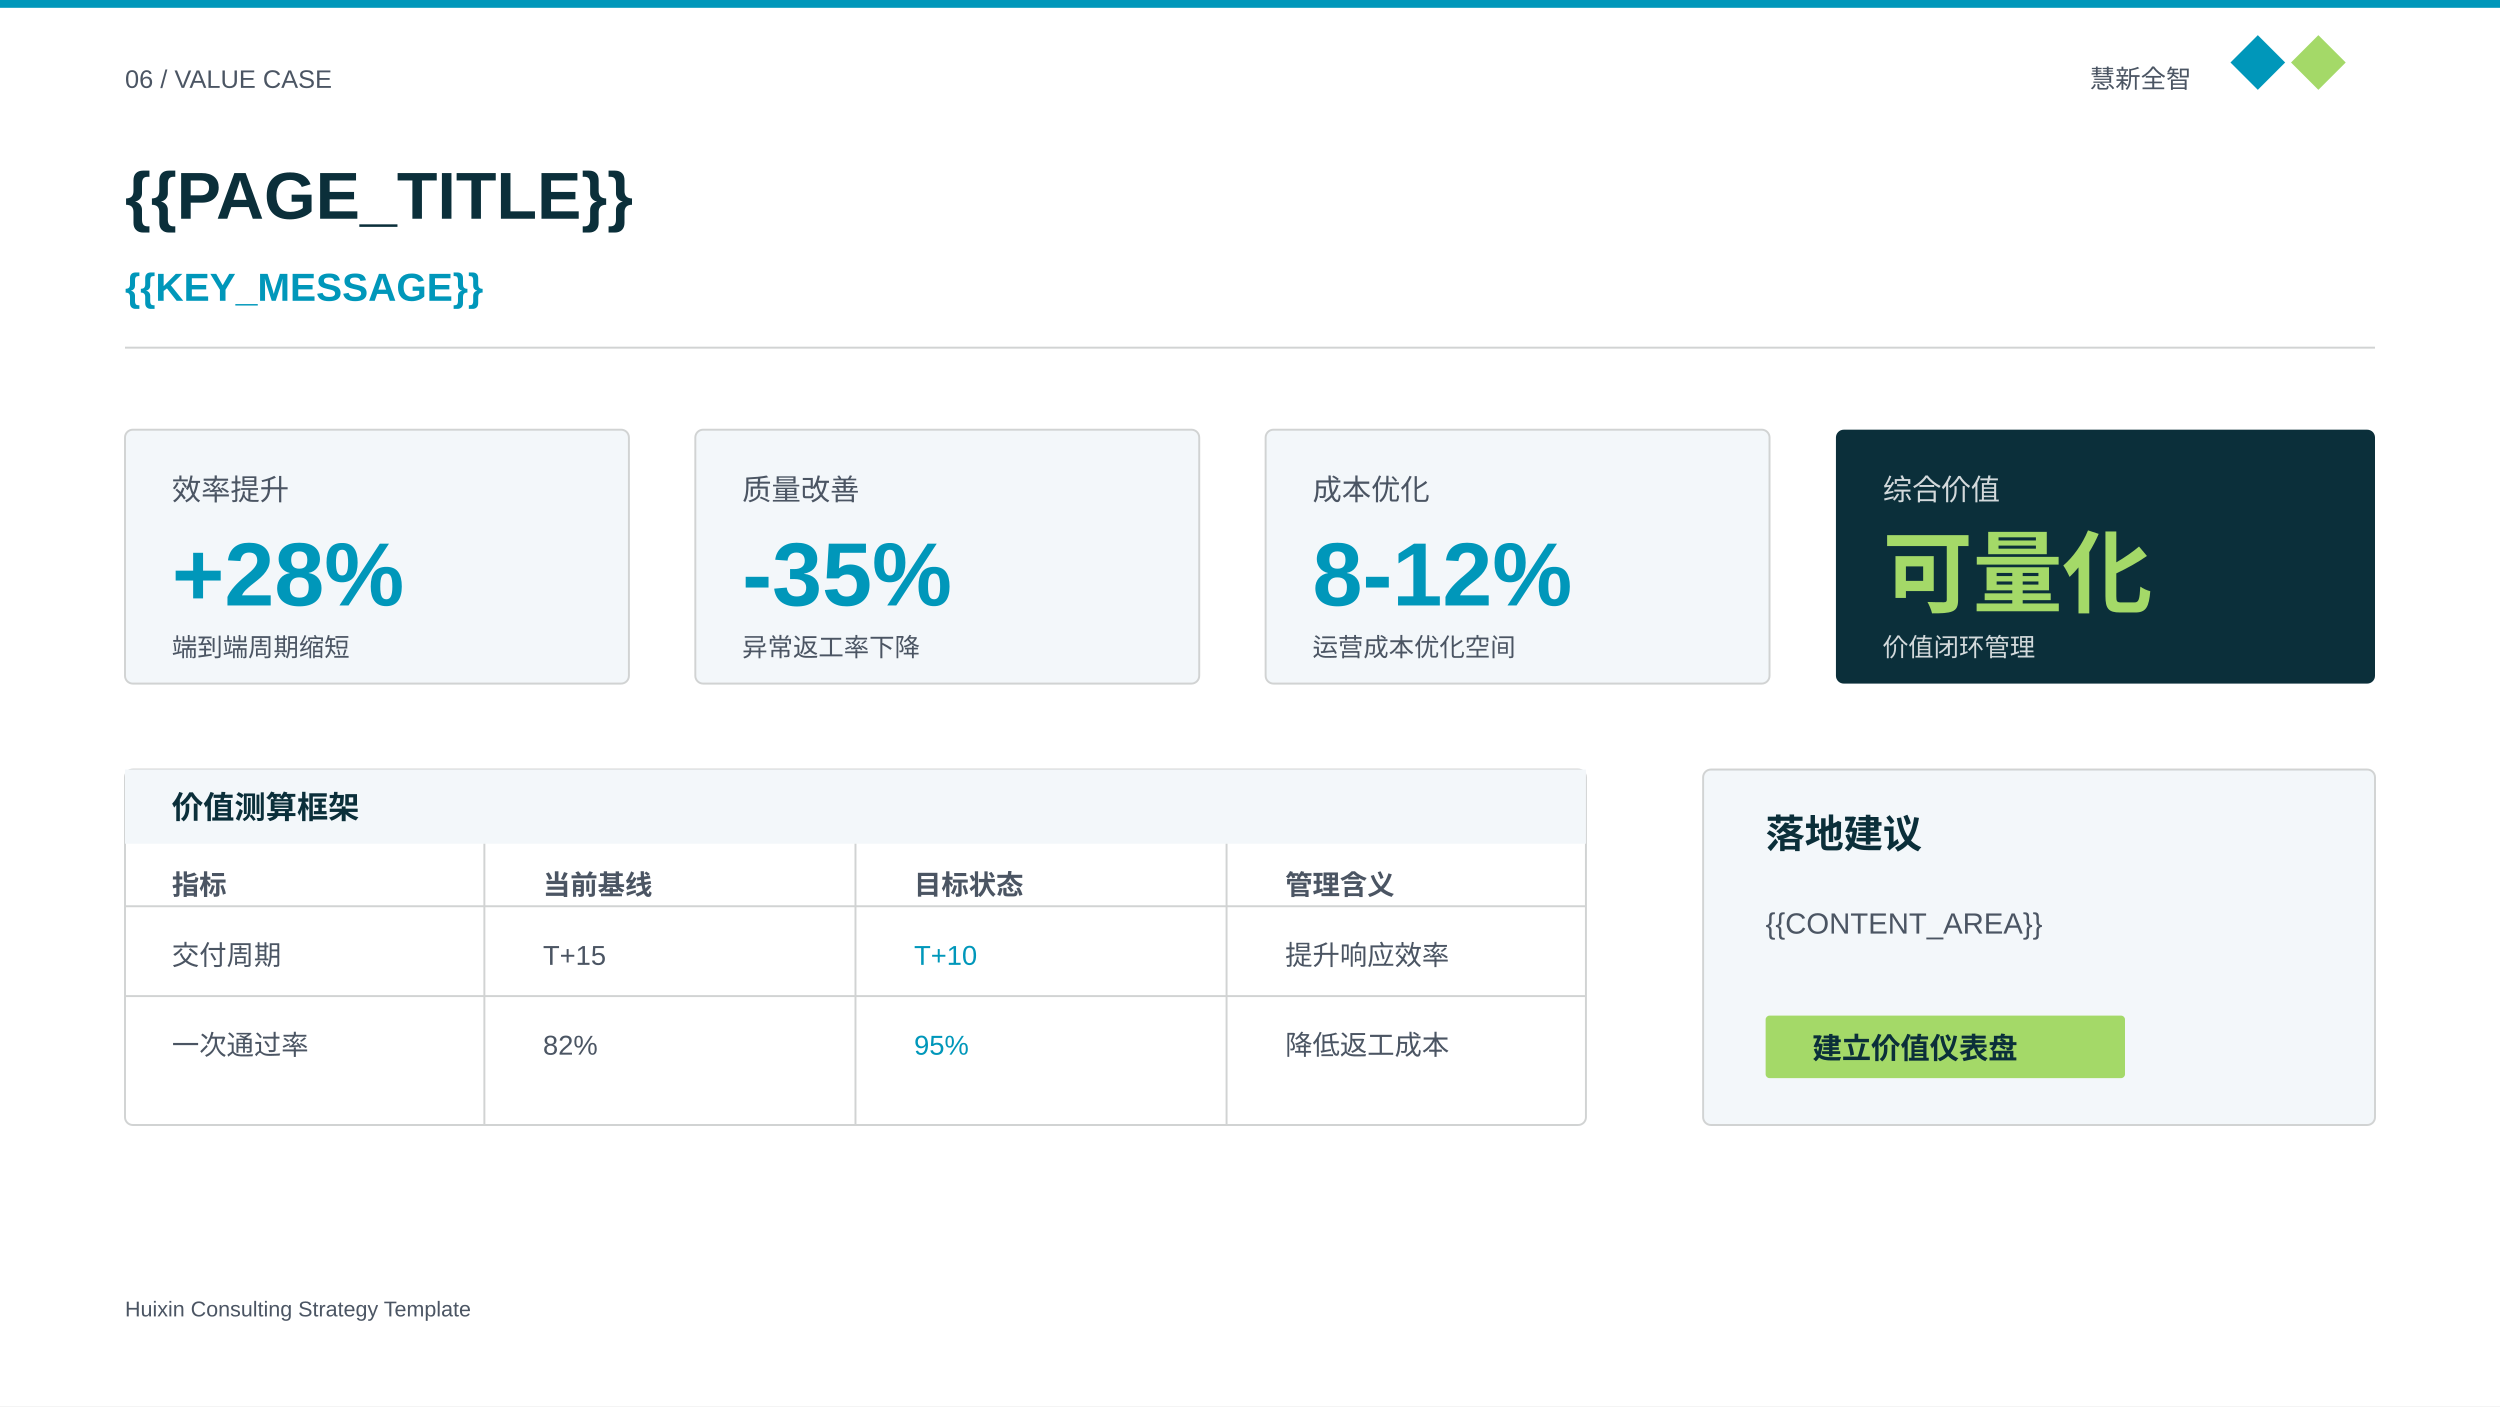
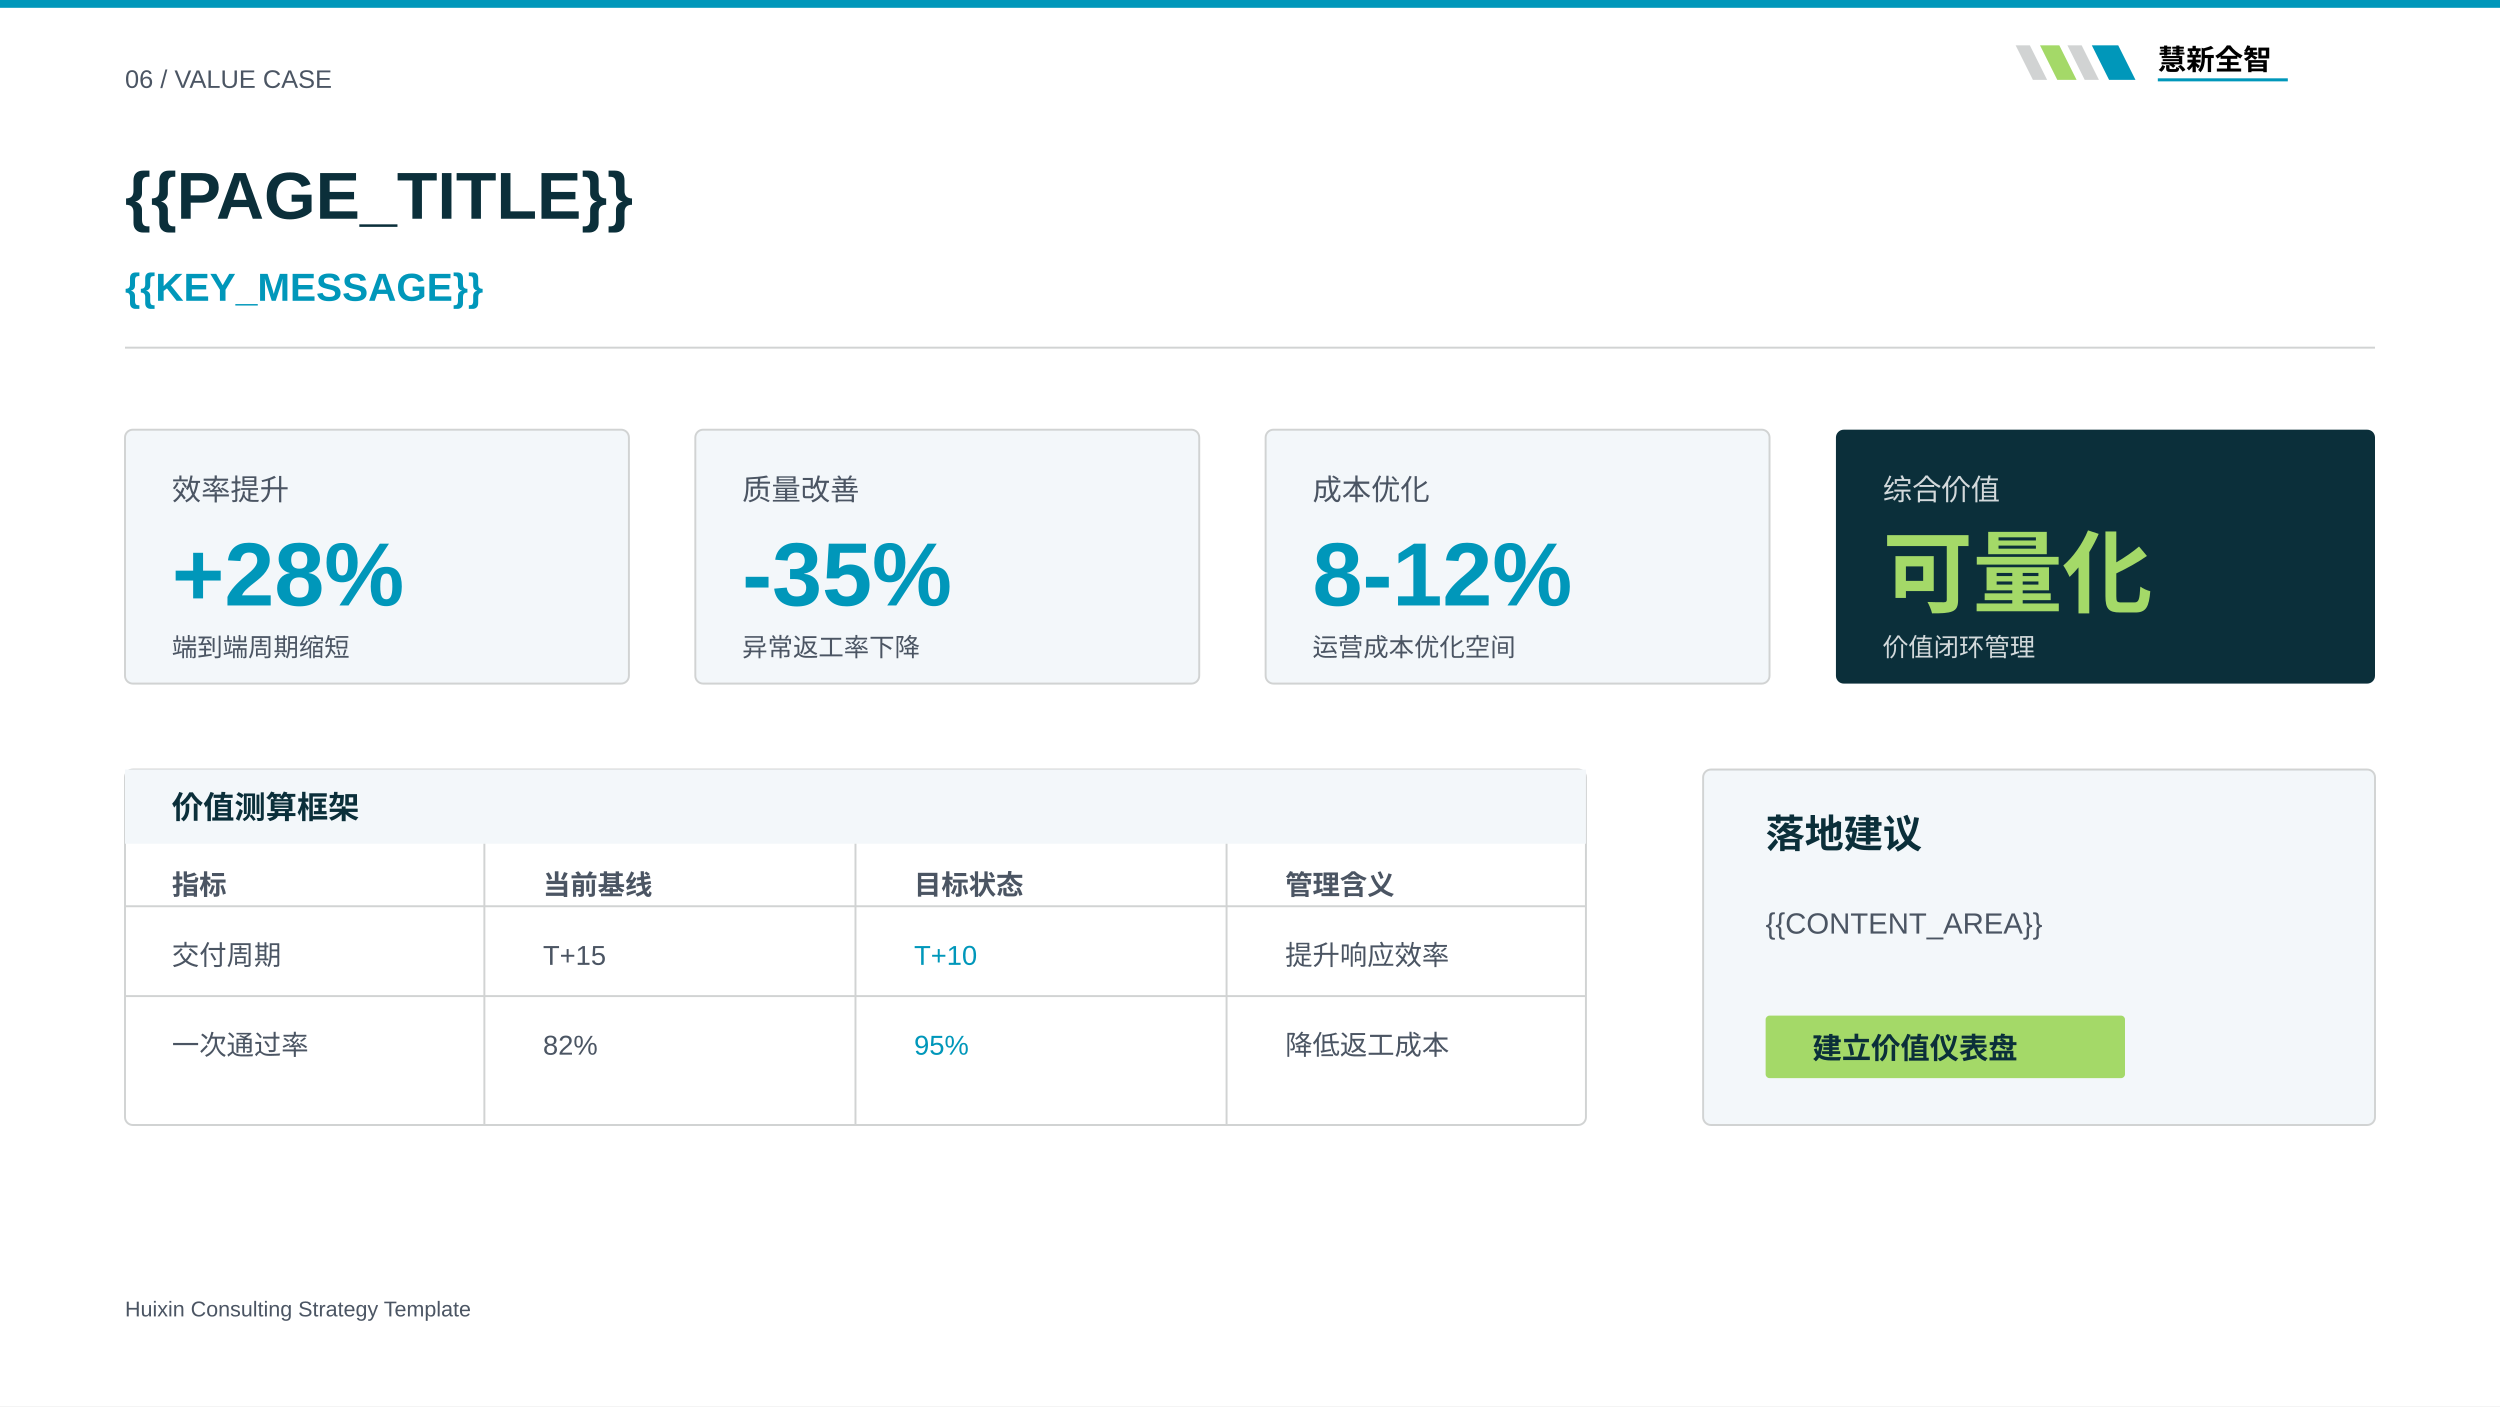
<svg xmlns="http://www.w3.org/2000/svg" width="1280" height="720" viewBox="0 0 1280 720">
  <rect x="0" y="0" width="1280" height="720" fill="#FFFFFF" />
  <rect x="0" y="0" width="1280" height="4" fill="#0097BA" />
  <text x="64" y="45" font-family="Microsoft YaHei, PingFang SC, Arial, sans-serif" font-size="13" fill="#4B5563">06 / VALUE CASE</text>
-   <text x="1070" y="45" font-family="Microsoft YaHei, PingFang SC, Arial, sans-serif" font-size="13" fill="#4B5563">慧新全智</text>
-   <polygon points="1142,32 1156,18 1170,32 1156,46" fill="#0097BA" />
-   <polygon points="1173,32 1187,18 1201,32 1187,46" fill="#A4D968" />
+   <g id="huixin-logo" transform="translate(1032 18) scale(0.52)">
+     <polygon points="0,10 14,10 31,44 17,44" fill="#D1D3D3" />
+     <polygon points="24,10 43,10 60,44 41,44" fill="#A4D968" />
+     <polygon points="51,10 65,10 82,44 68,44" fill="#D1D3D3" />
+     <polygon points="75,10 101,10 118,44 92,44" fill="#0097BA" />
+     <text x="140" y="34" fill="#000000" font-family="Microsoft YaHei, PingFang SC, Arial, sans-serif" font-size="28" font-weight="700">慧新全智</text>
+     <line x1="140" y1="44" x2="268" y2="44" stroke="#0097BA" stroke-width="3" />
+   </g>
  <text x="64" y="112" font-family="Microsoft YaHei, PingFang SC, Arial, sans-serif" font-size="34" font-weight="bold" fill="#0B2F3A">{{PAGE_TITLE}}</text>
  <text x="64" y="154" font-family="Microsoft YaHei, PingFang SC, Arial, sans-serif" font-size="20" font-weight="bold" fill="#0097BA">{{KEY_MESSAGE}}</text>
  <line x1="64" y1="178" x2="1216" y2="178" stroke="#D1D3D3" stroke-width="1" />
  <g id="metric-row">
    <rect x="64" y="220" width="258" height="130" rx="4" fill="#F3F7FA" stroke="#D1D3D3" stroke-width="1" />
    <text x="88" y="256" font-family="Microsoft YaHei, PingFang SC, Arial, sans-serif" font-size="15" fill="#4B5563">效率提升</text>
    <text x="88" y="310" font-family="Microsoft YaHei, PingFang SC, Arial, sans-serif" font-size="46" font-weight="bold" fill="#0097BA">+28%</text>
    <text x="88" y="336" font-family="Microsoft YaHei, PingFang SC, Arial, sans-serif" font-size="13" fill="#4B5563">端到端周期缩短</text>
    <rect x="356" y="220" width="258" height="130" rx="4" fill="#F3F7FA" stroke="#D1D3D3" stroke-width="1" />
    <text x="380" y="256" font-family="Microsoft YaHei, PingFang SC, Arial, sans-serif" font-size="15" fill="#4B5563">质量改善</text>
    <text x="380" y="310" font-family="Microsoft YaHei, PingFang SC, Arial, sans-serif" font-size="46" font-weight="bold" fill="#0097BA">-35%</text>
    <text x="380" y="336" font-family="Microsoft YaHei, PingFang SC, Arial, sans-serif" font-size="13" fill="#4B5563">异常返工率下降</text>
    <rect x="648" y="220" width="258" height="130" rx="4" fill="#F3F7FA" stroke="#D1D3D3" stroke-width="1" />
    <text x="672" y="256" font-family="Microsoft YaHei, PingFang SC, Arial, sans-serif" font-size="15" fill="#4B5563">成本优化</text>
    <text x="672" y="310" font-family="Microsoft YaHei, PingFang SC, Arial, sans-serif" font-size="46" font-weight="bold" fill="#0097BA">8-12%</text>
    <text x="672" y="336" font-family="Microsoft YaHei, PingFang SC, Arial, sans-serif" font-size="13" fill="#4B5563">运营成本优化空间</text>
    <rect x="940" y="220" width="276" height="130" rx="4" fill="#0B2F3A" />
    <text x="964" y="256" font-family="Microsoft YaHei, PingFang SC, Arial, sans-serif" font-size="15" fill="#FFFFFF" fill-opacity="0.82">综合价值</text>
    <text x="964" y="310" font-family="Microsoft YaHei, PingFang SC, Arial, sans-serif" font-size="46" font-weight="bold" fill="#A4D968">可量化</text>
    <text x="964" y="336" font-family="Microsoft YaHei, PingFang SC, Arial, sans-serif" font-size="13" fill="#FFFFFF" fill-opacity="0.82">价值闭环管理</text>
  </g>
  <rect x="64" y="394" width="748" height="182" rx="4" fill="#FFFFFF" stroke="#D1D3D3" stroke-width="1" />
  <rect x="64" y="394" width="748" height="38" fill="#F3F7FA" />
  <text x="88" y="419" font-family="Microsoft YaHei, PingFang SC, Arial, sans-serif" font-size="16" font-weight="bold" fill="#0B2F3A">价值测算框架</text>
  <line x1="64" y1="464" x2="812" y2="464" stroke="#D1D3D3" stroke-width="1" />
  <line x1="64" y1="510" x2="812" y2="510" stroke="#D1D3D3" stroke-width="1" />
  <line x1="248" y1="432" x2="248" y2="576" stroke="#D1D3D3" stroke-width="1" />
  <line x1="438" y1="432" x2="438" y2="576" stroke="#D1D3D3" stroke-width="1" />
  <line x1="628" y1="432" x2="628" y2="576" stroke="#D1D3D3" stroke-width="1" />
  <text x="88" y="458" font-family="Microsoft YaHei, PingFang SC, Arial, sans-serif" font-size="14" font-weight="bold" fill="#4B5563">指标</text>
  <text x="278" y="458" font-family="Microsoft YaHei, PingFang SC, Arial, sans-serif" font-size="14" font-weight="bold" fill="#4B5563">当前基线</text>
  <text x="468" y="458" font-family="Microsoft YaHei, PingFang SC, Arial, sans-serif" font-size="14" font-weight="bold" fill="#4B5563">目标状态</text>
  <text x="658" y="458" font-family="Microsoft YaHei, PingFang SC, Arial, sans-serif" font-size="14" font-weight="bold" fill="#4B5563">管理含义</text>
  <text x="88" y="494" font-family="Microsoft YaHei, PingFang SC, Arial, sans-serif" font-size="14" fill="#4B5563">交付周期</text>
  <text x="278" y="494" font-family="Microsoft YaHei, PingFang SC, Arial, sans-serif" font-size="14" fill="#4B5563">T+15</text>
  <text x="468" y="494" font-family="Microsoft YaHei, PingFang SC, Arial, sans-serif" font-size="14" fill="#0097BA">T+10</text>
  <text x="658" y="494" font-family="Microsoft YaHei, PingFang SC, Arial, sans-serif" font-size="14" fill="#4B5563">提升响应效率</text>
  <text x="88" y="540" font-family="Microsoft YaHei, PingFang SC, Arial, sans-serif" font-size="14" fill="#4B5563">一次通过率</text>
  <text x="278" y="540" font-family="Microsoft YaHei, PingFang SC, Arial, sans-serif" font-size="14" fill="#4B5563">82%</text>
  <text x="468" y="540" font-family="Microsoft YaHei, PingFang SC, Arial, sans-serif" font-size="14" fill="#0097BA">95%</text>
  <text x="658" y="540" font-family="Microsoft YaHei, PingFang SC, Arial, sans-serif" font-size="14" fill="#4B5563">降低返工成本</text>
  <rect x="872" y="394" width="344" height="182" rx="4" fill="#F3F7FA" stroke="#D1D3D3" stroke-width="1" />
  <text x="904" y="434" font-family="Microsoft YaHei, PingFang SC, Arial, sans-serif" font-size="20" font-weight="bold" fill="#0B2F3A">落地建议</text>
  <text x="904" y="478" font-family="Microsoft YaHei, PingFang SC, Arial, sans-serif" font-size="15" fill="#4B5563">{{CONTENT_AREA}}</text>
  <rect x="904" y="520" width="184" height="32" rx="2" fill="#A4D968" />
  <text x="928" y="542" font-family="Microsoft YaHei, PingFang SC, Arial, sans-serif" font-size="15" font-weight="bold" fill="#0B2F3A">建立价值仪表盘</text>
  <text x="64" y="674" font-family="Microsoft YaHei, PingFang SC, Arial, sans-serif" font-size="11" fill="#4B5563">Huixin Consulting Strategy Template</text>
</svg>
